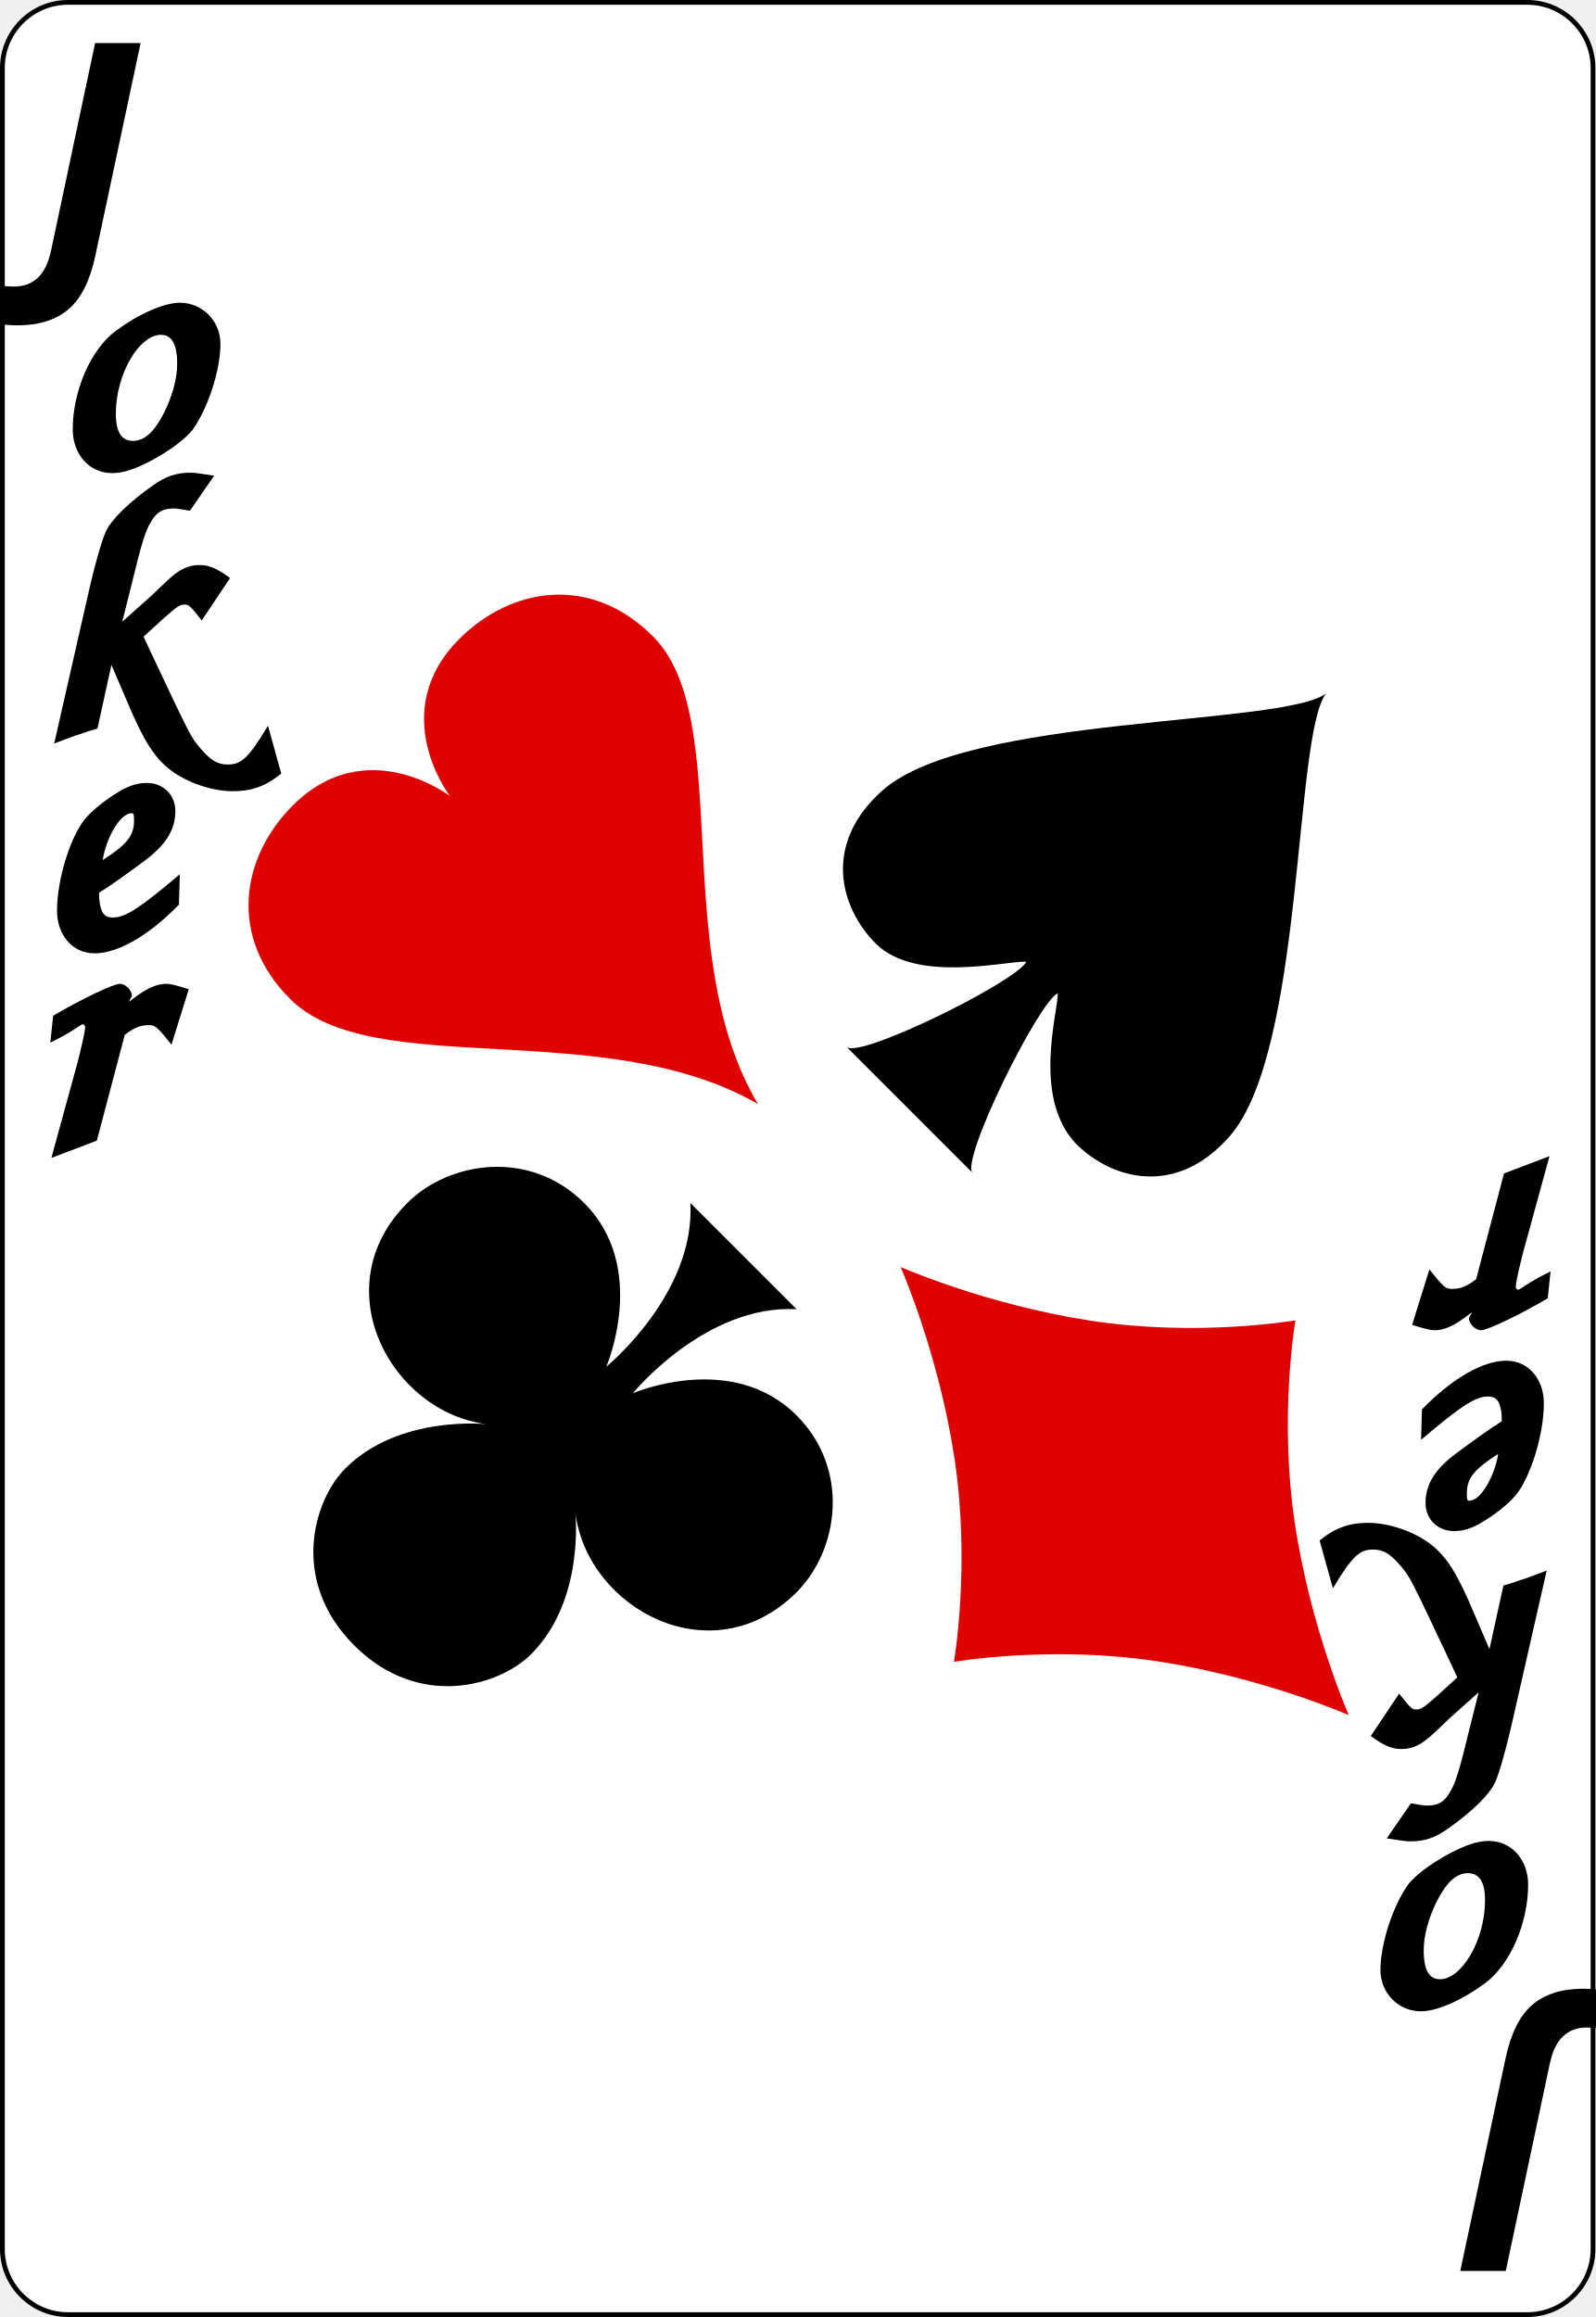
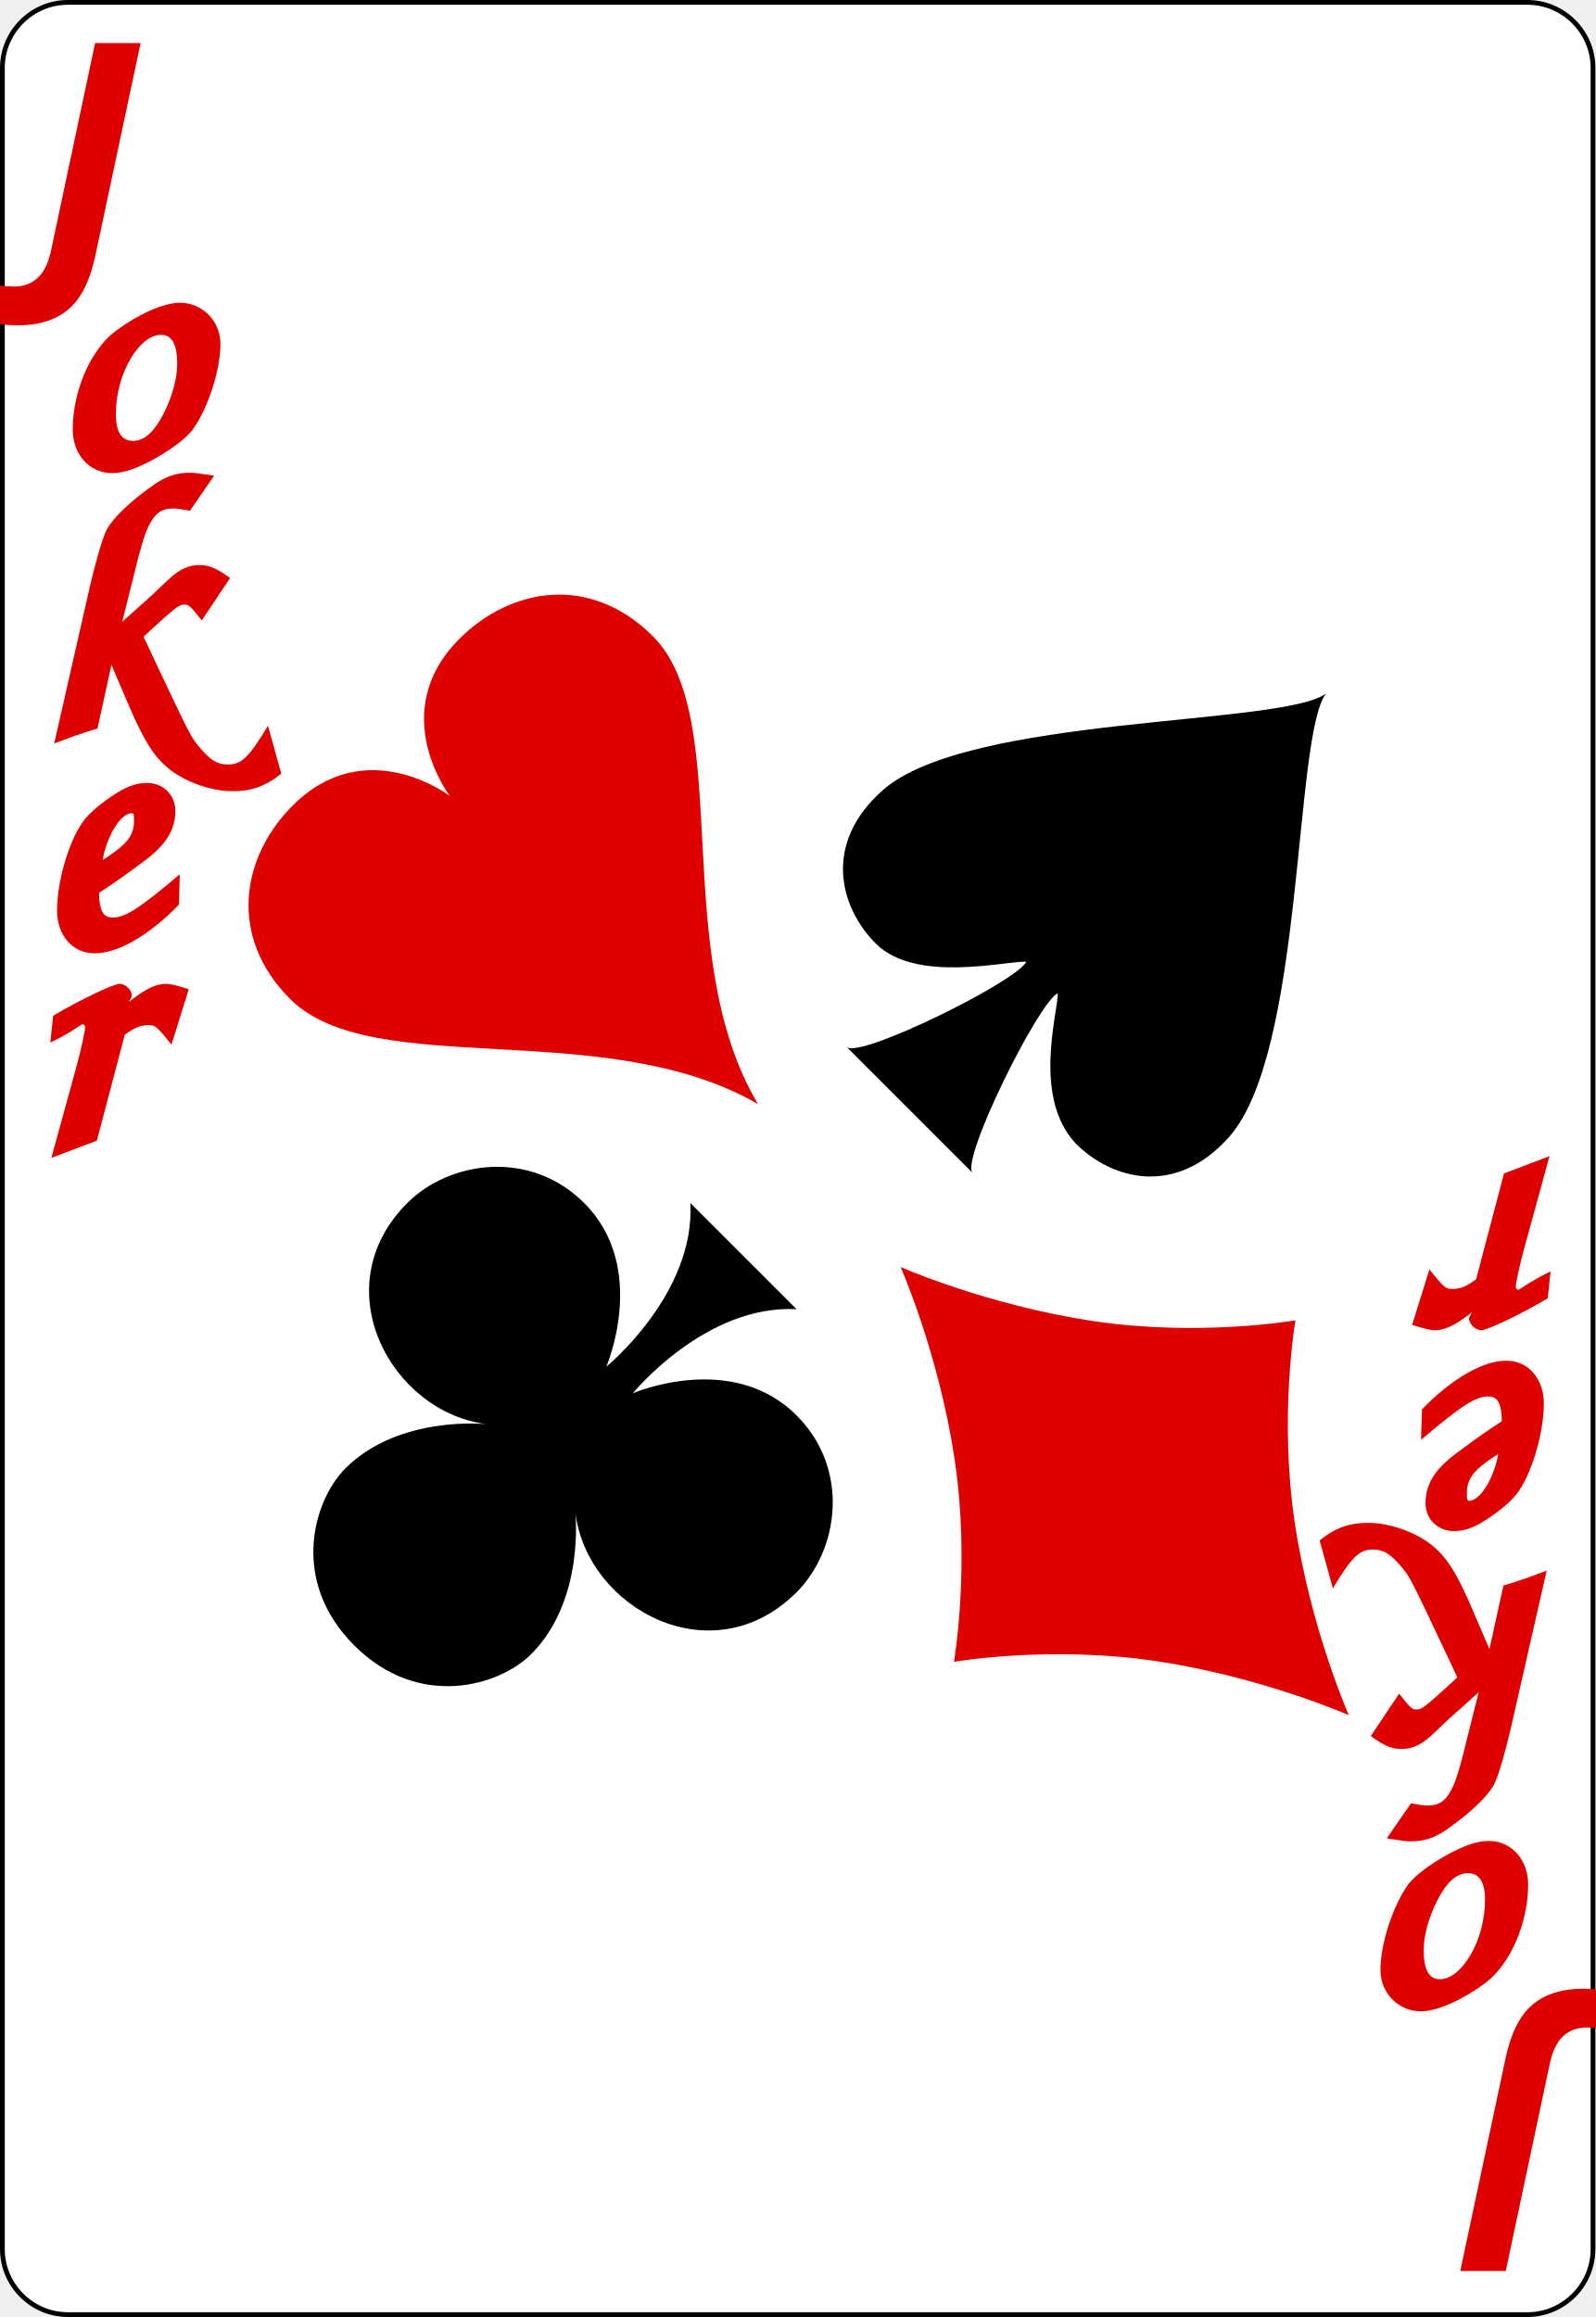
<svg xmlns="http://www.w3.org/2000/svg" width="167.087pt" height="242.667pt" viewBox="0 0 167.087 242.667" xml:space="preserve" id="svg2" version="1.1">
  <defs id="defs41" />
  <g id="Layer_x0020_1" style="fill-rule:nonzero;clip-rule:nonzero;stroke:#000000;stroke-miterlimit:4;">
    <path style="fill:#FFFFFF;stroke-width:0.5;" d="M166.837,235.548c0,3.777-3.087,6.869-6.871,6.869H7.111c-3.775,0-6.861-3.092-6.861-6.869V7.12C0.25,3.343,3.336,0.25,7.111,0.25h152.855    c3.784,0,6.871,3.093,6.871,6.87v228.428z" id="path5" />
    <g style="stroke:none;" id="g7">
      <g id="g9">
				
			</g>
    </g>
    <g id="g15">
			
		</g>
    <g id="g19">
			
		</g>
    <g style="stroke:none;" id="g23">
      <g id="g25">
				
			</g>
    </g>
    <g style="stroke:none;" id="g31">
      <g id="g33">
				
			</g>
    </g>
  </g>
-   <text xml:space="preserve" style="font-size:32px;font-style:normal;font-weight:normal;line-height:125%;letter-spacing:0px;word-spacing:0px;fill:#000000;fill-opacity:1;stroke:none;font-family:Bitstream Vera Sans" x="3.945" y="27.356" id="text3788">
-     <tspan id="tspan3790" x="3.945" y="27.356" style="font-style:italic;font-variant:normal;font-weight:bold;font-stretch:normal;font-family:LMMathSymbols9;-inkscape-font-specification:LMMathSymbols9 Bold Italic">J</tspan>
+   <text xml:space="preserve" style="font-size:32px;font-style:normal;font-weight:normal;line-height:125%;letter-spacing:0px;word-spacing:0px;fill:#df0000;fill-opacity:1;stroke:none;font-family:Bitstream Vera Sans" x="3.945" y="27.356" id="text3788">
+     <tspan id="tspan3790" x="3.945" y="27.356" style="font-style:italic;font-variant:normal;font-weight:bold;font-stretch:normal;font-family:LMMathSymbols9;-inkscape-font-specification:LMMathSymbols9 Bold Italic;fill:#df0000;fill-opacity:1">J</tspan>
  </text>
  <g transform="matrix(2.271176,2.271176,-2.076563,2.076563,117.0668,94.43651)" id="layer1-7-88">
    <path id="sl-4" d="M 7.989,3.103 C 7.747,-0.954 0.242,-8.59 0,-10.5 c -0.242,1.909 -7.747,9.545 -7.989,13.603 -0.169,2.868 1.695,4.057 3.39,4.057 1.835,-0.022 3.351,-2.801 3.873,-3.341 0.242,0.716 -1.603,6.682 -2.179,6.682 l 5.811,0 C 2.33,10.501 0.485,4.535 0.727,3.819 1.184,4.315 2.524,7.077 4.601,7.16 6.295,7.159 8.158,5.971 7.989,3.103 z" style="fill:#000000" />
  </g>
-   <text xml:space="preserve" style="font-size:32px;font-style:normal;font-weight:normal;line-height:125%;letter-spacing:0px;word-spacing:0px;fill:#000000;fill-opacity:1;stroke:none;font-family:Bitstream Vera Sans" x="4.273" y="49.051" id="text3019">
-     <tspan id="tspan3021" x="4.273" y="49.051" style="font-size:38.4px;font-style:italic;font-variant:normal;font-weight:bold;font-stretch:normal;font-family:URW Chancery L;-inkscape-font-specification:URW Chancery L Bold Italic">o</tspan>
+   <text xml:space="preserve" style="font-size:32px;font-style:normal;font-weight:normal;line-height:125%;letter-spacing:0px;word-spacing:0px;fill:#df0000;fill-opacity:1;stroke:none;font-family:Bitstream Vera Sans" x="4.273" y="49.051" id="text3019">
+     <tspan id="tspan3021" x="4.273" y="49.051" style="font-size:38.4px;font-style:italic;font-variant:normal;font-weight:bold;font-stretch:normal;font-family:URW Chancery L;-inkscape-font-specification:URW Chancery L Bold Italic;fill:#df0000;fill-opacity:1">o</tspan>
  </text>
-   <text xml:space="preserve" style="font-size:32px;font-style:normal;font-weight:normal;line-height:125%;letter-spacing:0px;word-spacing:0px;fill:#000000;fill-opacity:1;stroke:none;font-family:Bitstream Vera Sans" x="2.63" y="76.992" id="text3023">
-     <tspan id="tspan3025" x="2.63" y="76.992" style="font-size:38.4px;font-style:italic;font-variant:normal;font-weight:bold;font-stretch:normal;font-family:URW Chancery L;-inkscape-font-specification:URW Chancery L Bold Italic">k</tspan>
+   <text xml:space="preserve" style="font-size:32px;font-style:normal;font-weight:normal;line-height:125%;letter-spacing:0px;word-spacing:0px;fill:#df0000;fill-opacity:1;stroke:none;font-family:Bitstream Vera Sans" x="2.63" y="76.992" id="text3023">
+     <tspan id="tspan3025" x="2.63" y="76.992" style="font-size:38.4px;font-style:italic;font-variant:normal;font-weight:bold;font-stretch:normal;font-family:URW Chancery L;-inkscape-font-specification:URW Chancery L Bold Italic;fill:#df0000;fill-opacity:1">k</tspan>
  </text>
-   <text xml:space="preserve" style="font-size:32px;font-style:normal;font-weight:normal;line-height:125%;letter-spacing:0px;word-spacing:0px;fill:#000000;fill-opacity:1;stroke:none;font-family:Bitstream Vera Sans" x="2.63" y="99.345" id="text3027">
-     <tspan id="tspan3029" x="2.63" y="99.345" style="font-size:38.4px;font-style:italic;font-variant:normal;font-weight:bold;font-stretch:normal;font-family:URW Chancery L;-inkscape-font-specification:URW Chancery L Bold Italic">e</tspan>
+   <text xml:space="preserve" style="font-size:32px;font-style:normal;font-weight:normal;line-height:125%;letter-spacing:0px;word-spacing:0px;fill:#df0000;fill-opacity:1;stroke:none;font-family:Bitstream Vera Sans" x="2.63" y="99.345" id="text3027">
+     <tspan id="tspan3029" x="2.63" y="99.345" style="font-size:38.4px;font-style:italic;font-variant:normal;font-weight:bold;font-stretch:normal;font-family:URW Chancery L;-inkscape-font-specification:URW Chancery L Bold Italic;fill:#df0000;fill-opacity:1">e</tspan>
  </text>
-   <text xml:space="preserve" style="font-size:32px;font-style:normal;font-weight:normal;line-height:125%;letter-spacing:0px;word-spacing:0px;fill:#000000;fill-opacity:1;stroke:none;font-family:Bitstream Vera Sans" x="2.301" y="120.383" id="text3031">
-     <tspan id="tspan3033" x="2.301" y="120.383" style="font-size:38.4px;font-style:italic;font-variant:normal;font-weight:bold;font-stretch:normal;font-family:URW Chancery L;-inkscape-font-specification:URW Chancery L Bold Italic">r</tspan>
+   <text xml:space="preserve" style="font-size:32px;font-style:normal;font-weight:normal;line-height:125%;letter-spacing:0px;word-spacing:0px;fill:#df0000;fill-opacity:1;stroke:none;font-family:Bitstream Vera Sans" x="2.301" y="120.383" id="text3031">
+     <tspan id="tspan3033" x="2.301" y="120.383" style="font-size:38.4px;font-style:italic;font-variant:normal;font-weight:bold;font-stretch:normal;font-family:URW Chancery L;-inkscape-font-specification:URW Chancery L Bold Italic;fill:#df0000;fill-opacity:1">r</tspan>
  </text>
  <g transform="matrix(2.374378,-2.374378,2.222192,2.222192,59.38352,95.63542)" id="layer1-9">
    <path style="fill:#df0000" id="hl" d="M 3.676,-9 C 0.433,-9 0,-5.523 0,-5.523 0,-5.523 -0.433,-9 -3.676,-9 -5.946,-9 -8,-7.441 -8,-4.5 -8,-0.614 -1.421,3.294 0,9 1.352,3.299 8,-0.614 8,-4.5 8,-7.441 5.946,-9 3.676,-9 z" />
  </g>
  <g transform="matrix(-2.145754,-2.145754,2.145754,-2.145754,110.1988,305.7785)" id="layer1-1">
    <path id="cl" d="m 50.291,22.698 c 0,0 2.375,-1.9 2.375,-4.534 0,-1.542 -1.369,-4.102 -4.534,-4.102 -3.165,0 -4.534,2.561 -4.534,4.102 0,2.634 2.375,4.534 2.375,4.534 -2.638,-2.055 -7.341,-0.652 -7.341,3.455 0,2.056 1.68,4.318 4.318,4.318 3.165,0 4.534,-3.455 4.534,-3.455 0,0 0.402,3.938 -1.943,6.046 h 5.182 c -2.345,-2.107 -1.943,-6.046 -1.943,-6.046 0,0 1.369,3.455 4.534,3.455 2.639,0 4.318,-2.263 4.318,-4.318 0,-4.107 -4.703,-5.51 -7.341,-3.455 z" style="fill:#000000" />
  </g>
  <g transform="matrix(2.235014,-2.235014,2.235014,2.235014,117.7894,156.1671)" id="layer1-2">
    <path style="fill:#df0000" id="dl" d="M 3.243,-4.725 C 1.126,-7.589 0,-10.5 0,-10.5 c 0,0 -1.126,2.911 -3.243,5.775 C -5.361,-1.862 -8,0 -8,0 -8,0 -5.361,1.861 -3.243,4.726 -1.126,7.589 0,10.5 0,10.5 0,10.5 1.126,7.589 3.243,4.726 5.361,1.861 8,0 8,0 8,0 5.361,-1.862 3.243,-4.725 z" />
  </g>
-   <text xml:space="preserve" style="font-size:32px;font-style:normal;font-weight:normal;line-height:125%;letter-spacing:0px;word-spacing:0px;fill:#000000;fill-opacity:1;stroke:none;font-family:Bitstream Vera Sans" x="-163.716" y="-215.002" id="text3788-8" transform="scale(-1,-1)">
-     <tspan id="tspan3790-8" x="-163.716" y="-215.002" style="font-style:italic;font-variant:normal;font-weight:bold;font-stretch:normal;font-family:LMMathSymbols9;-inkscape-font-specification:LMMathSymbols9 Bold Italic">J</tspan>
+   <text xml:space="preserve" style="font-size:32px;font-style:normal;font-weight:normal;line-height:125%;letter-spacing:0px;word-spacing:0px;fill:#df0000;fill-opacity:1;stroke:none;font-family:Bitstream Vera Sans" x="-163.716" y="-215.002" id="text3788-8" transform="scale(-1,-1)">
+     <tspan id="tspan3790-8" x="-163.716" y="-215.002" style="font-style:italic;font-variant:normal;font-weight:bold;font-stretch:normal;font-family:LMMathSymbols9;-inkscape-font-specification:LMMathSymbols9 Bold Italic;fill:#df0000;fill-opacity:1">J</tspan>
  </text>
-   <text xml:space="preserve" style="font-size:32px;font-style:normal;font-weight:normal;line-height:125%;letter-spacing:0px;word-spacing:0px;fill:#000000;fill-opacity:1;stroke:none;font-family:Bitstream Vera Sans" x="-163.387" y="-193.306" id="text3019-4" transform="scale(-1,-1)">
-     <tspan id="tspan3021-3" x="-163.387" y="-193.306" style="font-size:38.4px;font-style:italic;font-variant:normal;font-weight:bold;font-stretch:normal;font-family:URW Chancery L;-inkscape-font-specification:URW Chancery L Bold Italic">o</tspan>
+   <text xml:space="preserve" style="font-size:32px;font-style:normal;font-weight:normal;line-height:125%;letter-spacing:0px;word-spacing:0px;fill:#df0000;fill-opacity:1;stroke:none;font-family:Bitstream Vera Sans" x="-163.387" y="-193.306" id="text3019-4" transform="scale(-1,-1)">
+     <tspan id="tspan3021-3" x="-163.387" y="-193.306" style="font-size:38.4px;font-style:italic;font-variant:normal;font-weight:bold;font-stretch:normal;font-family:URW Chancery L;-inkscape-font-specification:URW Chancery L Bold Italic;fill:#df0000;fill-opacity:1">o</tspan>
  </text>
-   <text xml:space="preserve" style="font-size:32px;font-style:normal;font-weight:normal;line-height:125%;letter-spacing:0px;word-spacing:0px;fill:#000000;fill-opacity:1;stroke:none;font-family:Bitstream Vera Sans" x="-165.031" y="-165.365" id="text3023-1" transform="scale(-1,-1)">
-     <tspan id="tspan3025-4" x="-165.031" y="-165.365" style="font-size:38.4px;font-style:italic;font-variant:normal;font-weight:bold;font-stretch:normal;font-family:URW Chancery L;-inkscape-font-specification:URW Chancery L Bold Italic">k</tspan>
+   <text xml:space="preserve" style="font-size:32px;font-style:normal;font-weight:normal;line-height:125%;letter-spacing:0px;word-spacing:0px;fill:#df0000;fill-opacity:1;stroke:none;font-family:Bitstream Vera Sans" x="-165.031" y="-165.365" id="text3023-1" transform="scale(-1,-1)">
+     <tspan id="tspan3025-4" x="-165.031" y="-165.365" style="font-size:38.4px;font-style:italic;font-variant:normal;font-weight:bold;font-stretch:normal;font-family:URW Chancery L;-inkscape-font-specification:URW Chancery L Bold Italic;fill:#df0000;fill-opacity:1">k</tspan>
  </text>
-   <text xml:space="preserve" style="font-size:32px;font-style:normal;font-weight:normal;line-height:125%;letter-spacing:0px;word-spacing:0px;fill:#000000;fill-opacity:1;stroke:none;font-family:Bitstream Vera Sans" x="-165.031" y="-143.012" id="text3027-9" transform="scale(-1,-1)">
-     <tspan id="tspan3029-2" x="-165.031" y="-143.012" style="font-size:38.4px;font-style:italic;font-variant:normal;font-weight:bold;font-stretch:normal;font-family:URW Chancery L;-inkscape-font-specification:URW Chancery L Bold Italic">e</tspan>
+   <text xml:space="preserve" style="font-size:32px;font-style:normal;font-weight:normal;line-height:125%;letter-spacing:0px;word-spacing:0px;fill:#df0000;fill-opacity:1;stroke:none;font-family:Bitstream Vera Sans" x="-165.031" y="-143.012" id="text3027-9" transform="scale(-1,-1)">
+     <tspan id="tspan3029-2" x="-165.031" y="-143.012" style="font-size:38.4px;font-style:italic;font-variant:normal;font-weight:bold;font-stretch:normal;font-family:URW Chancery L;-inkscape-font-specification:URW Chancery L Bold Italic;fill:#df0000;fill-opacity:1">e</tspan>
  </text>
-   <text xml:space="preserve" style="font-size:32px;font-style:normal;font-weight:normal;line-height:125%;letter-spacing:0px;word-spacing:0px;fill:#000000;fill-opacity:1;stroke:none;font-family:Bitstream Vera Sans" x="-165.36" y="-121.974" id="text3031-0" transform="scale(-1,-1)">
-     <tspan id="tspan3033-6" x="-165.36" y="-121.974" style="font-size:38.4px;font-style:italic;font-variant:normal;font-weight:bold;font-stretch:normal;font-family:URW Chancery L;-inkscape-font-specification:URW Chancery L Bold Italic">r</tspan>
+   <text xml:space="preserve" style="font-size:32px;font-style:normal;font-weight:normal;line-height:125%;letter-spacing:0px;word-spacing:0px;fill:#df0000;fill-opacity:1;stroke:none;font-family:Bitstream Vera Sans" x="-165.36" y="-121.974" id="text3031-0" transform="scale(-1,-1)">
+     <tspan id="tspan3033-6" x="-165.36" y="-121.974" style="font-size:38.4px;font-style:italic;font-variant:normal;font-weight:bold;font-stretch:normal;font-family:URW Chancery L;-inkscape-font-specification:URW Chancery L Bold Italic;fill:#df0000;fill-opacity:1">r</tspan>
  </text>
</svg>
